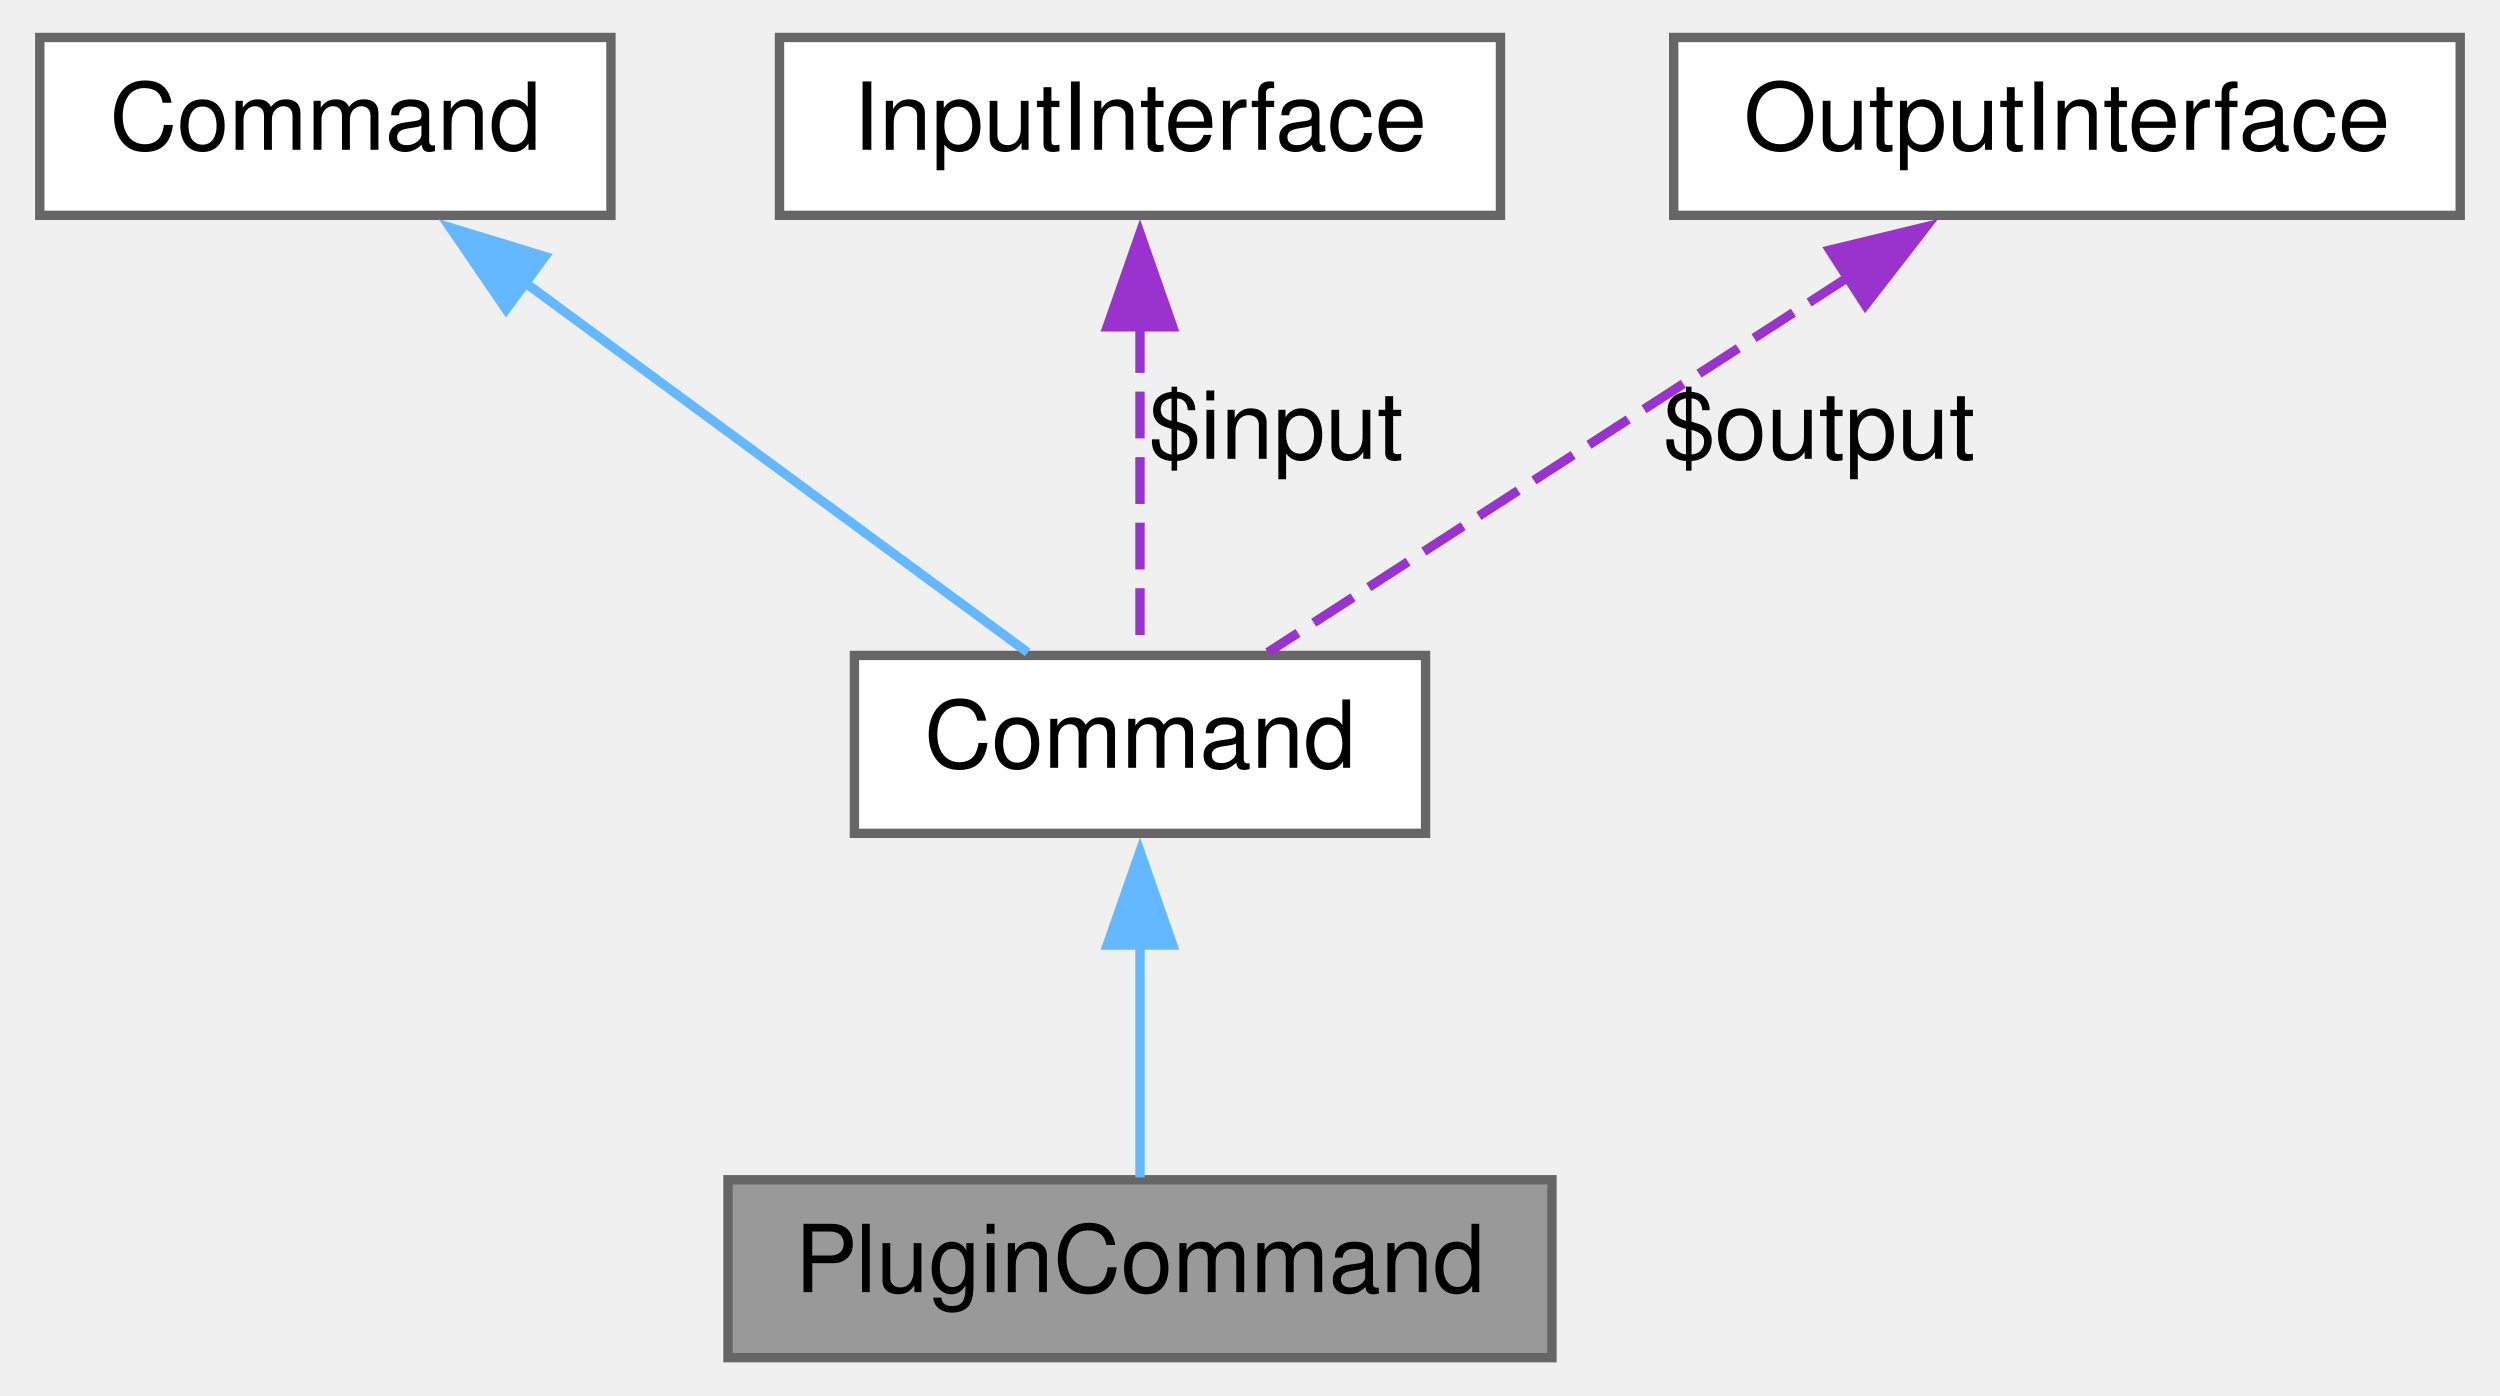
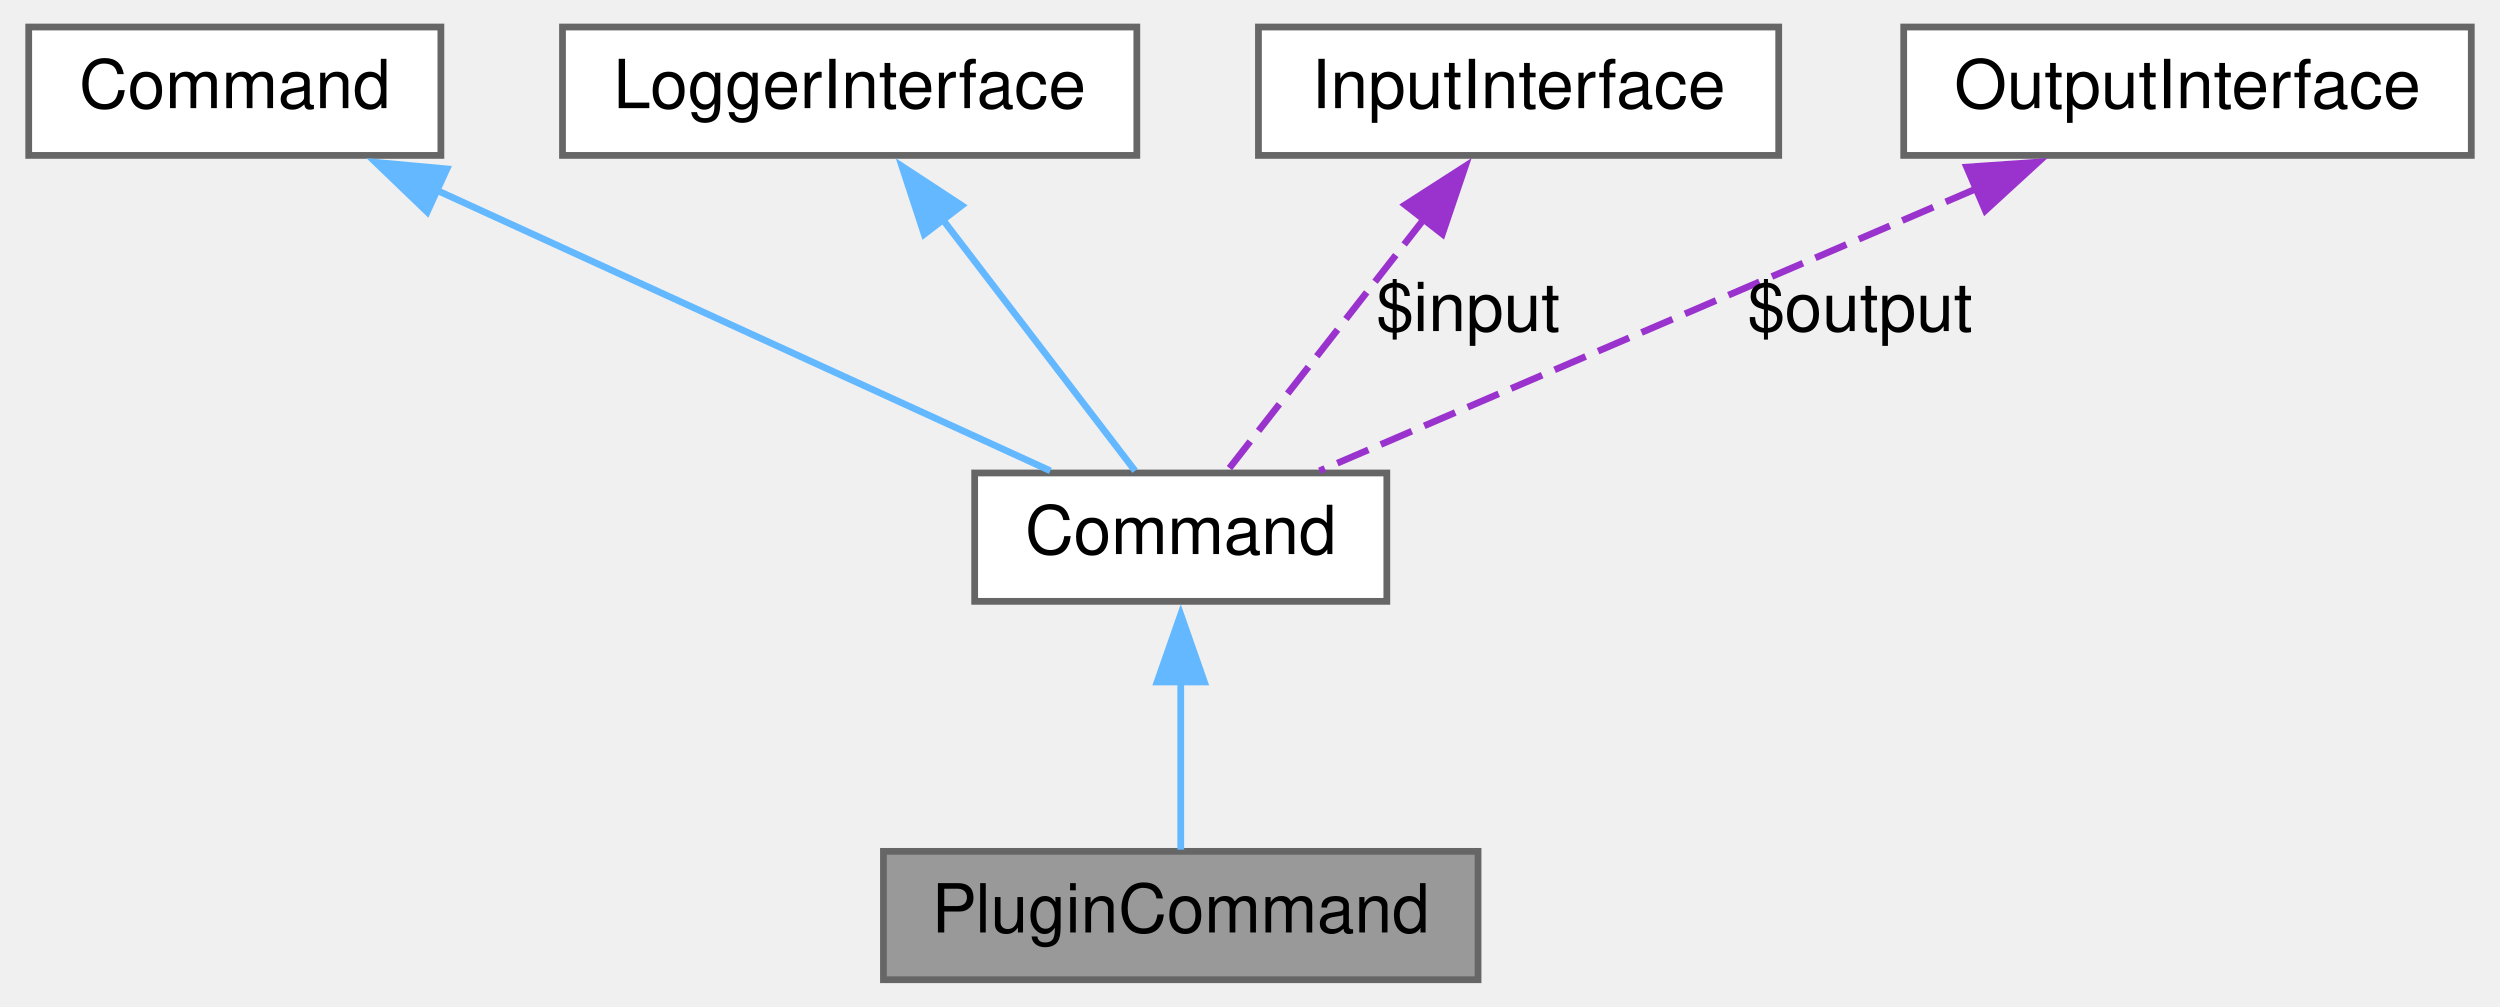
- <svg xmlns="http://www.w3.org/2000/svg" xmlns:xlink="http://www.w3.org/1999/xlink" width="267pt" height="149pt" viewBox="0.00 0.00 266.50 149.00">
+ <svg xmlns="http://www.w3.org/2000/svg" xmlns:xlink="http://www.w3.org/1999/xlink" width="370pt" height="149pt" viewBox="0.00 0.00 369.50 149.00">
  <g id="graph0" class="graph" transform="scale(1 1) rotate(0) translate(4 145)">
    <g id="node1" class="node">
      <g id="a_node1">
        <a xlink:title=" ">
-           <polygon fill="#999999" stroke="#666666" points="161.5,-19 73.5,-19 73.5,0 161.5,0 161.5,-19" />
-           <text text-anchor="middle" x="117.5" y="-7" font-family="Helvetica,sans-Serif" font-size="10.00">PluginCommand</text>
+           <polygon fill="#999999" stroke="#666666" points="214.5,-19 126.5,-19 126.5,0 214.5,0 214.5,-19" />
+           <text text-anchor="middle" x="170.5" y="-7" font-family="Helvetica,sans-Serif" font-size="10.00">PluginCommand</text>
        </a>
      </g>
    </g>
    <g id="node2" class="node">
      <g id="a_node2">
        <a xlink:href="class_z_m_1_1_command_1_1_command.html" target="_top" xlink:title=" ">
-           <polygon fill="white" stroke="#666666" points="148,-75 87,-75 87,-56 148,-56 148,-75" />
-           <text text-anchor="middle" x="117.5" y="-63" font-family="Helvetica,sans-Serif" font-size="10.00">Command</text>
+           <polygon fill="white" stroke="#666666" points="201,-75 140,-75 140,-56 201,-56 201,-75" />
+           <text text-anchor="middle" x="170.5" y="-63" font-family="Helvetica,sans-Serif" font-size="10.00">Command</text>
        </a>
      </g>
    </g>
    <g id="edge1" class="edge">
-       <path fill="none" stroke="#63b8ff" d="M117.5,-44.11C117.5,-35.52 117.5,-25.97 117.5,-19.25" />
-       <polygon fill="#63b8ff" stroke="#63b8ff" points="114,-44.07 117.5,-54.07 121,-44.07 114,-44.07" />
+       <path fill="none" stroke="#63b8ff" d="M170.5,-44.11C170.5,-35.52 170.5,-25.97 170.5,-19.25" />
+       <polygon fill="#63b8ff" stroke="#63b8ff" points="167,-44.07 170.5,-54.07 174,-44.07 167,-44.07" />
    </g>
    <g id="node3" class="node">
      <g id="a_node3">
        <a xlink:title=" ">
          <polygon fill="white" stroke="#666666" points="61,-141 0,-141 0,-122 61,-122 61,-141" />
          <text text-anchor="middle" x="30.5" y="-129" font-family="Helvetica,sans-Serif" font-size="10.00">Command</text>
        </a>
      </g>
    </g>
    <g id="edge2" class="edge">
-       <path fill="none" stroke="#63b8ff" d="M51.72,-114.89C68.62,-102.46 91.66,-85.51 105.51,-75.32" />
-       <polygon fill="#63b8ff" stroke="#63b8ff" points="49.8,-111.96 43.82,-120.7 53.95,-117.6 49.8,-111.96" />
+       <path fill="none" stroke="#63b8ff" d="M60.17,-116.94C87.63,-104.38 127.66,-86.08 151.2,-75.32" />
+       <polygon fill="#63b8ff" stroke="#63b8ff" points="58.98,-113.63 51.34,-120.97 61.89,-120 58.98,-113.63" />
    </g>
    <g id="node4" class="node">
      <g id="a_node4">
        <a xlink:title=" ">
-           <polygon fill="white" stroke="#666666" points="156,-141 79,-141 79,-122 156,-122 156,-141" />
-           <text text-anchor="middle" x="117.5" y="-129" font-family="Helvetica,sans-Serif" font-size="10.00">InputInterface</text>
+           <polygon fill="white" stroke="#666666" points="164,-141 79,-141 79,-122 164,-122 164,-141" />
+           <text text-anchor="middle" x="121.5" y="-129" font-family="Helvetica,sans-Serif" font-size="10.00">LoggerInterface</text>
        </a>
      </g>
    </g>
    <g id="edge3" class="edge">
-       <path fill="none" stroke="#9a32cd" stroke-dasharray="5,2" d="M117.5,-110.18C117.5,-98.44 117.5,-84.27 117.5,-75.32" />
-       <polygon fill="#9a32cd" stroke="#9a32cd" points="114,-110.09 117.5,-120.09 121,-110.09 114,-110.09" />
-       <text text-anchor="middle" x="132" y="-96" font-family="Helvetica,sans-Serif" font-size="10.00"> $input</text>
+       <path fill="none" stroke="#63b8ff" d="M135.08,-112.76C144.41,-100.58 156.38,-84.94 163.74,-75.32" />
+       <polygon fill="#63b8ff" stroke="#63b8ff" points="132.53,-110.33 129.23,-120.4 138.09,-114.59 132.53,-110.33" />
    </g>
    <g id="node5" class="node">
      <g id="a_node5">
        <a xlink:title=" ">
-           <polygon fill="white" stroke="#666666" points="258.5,-141 174.5,-141 174.5,-122 258.5,-122 258.5,-141" />
-           <text text-anchor="middle" x="216.5" y="-129" font-family="Helvetica,sans-Serif" font-size="10.00">OutputInterface</text>
+           <polygon fill="white" stroke="#666666" points="259,-141 182,-141 182,-122 259,-122 259,-141" />
+           <text text-anchor="middle" x="220.5" y="-129" font-family="Helvetica,sans-Serif" font-size="10.00">InputInterface</text>
        </a>
      </g>
    </g>
    <g id="edge4" class="edge">
-       <path fill="none" stroke="#9a32cd" stroke-dasharray="5,2" d="M193.16,-115.41C173.86,-102.94 147.13,-85.65 131.15,-75.32" />
-       <polygon fill="#9a32cd" stroke="#9a32cd" points="191.17,-118.29 201.46,-120.78 194.97,-112.41 191.17,-118.29" />
-       <text text-anchor="middle" x="190" y="-96" font-family="Helvetica,sans-Serif" font-size="10.00"> $output</text>
+       <path fill="none" stroke="#9a32cd" stroke-dasharray="5,2" d="M206.64,-112.76C197.13,-100.58 184.91,-84.94 177.39,-75.32" />
+       <polygon fill="#9a32cd" stroke="#9a32cd" points="203.7,-114.68 212.62,-120.41 209.22,-110.37 203.7,-114.68" />
+       <text text-anchor="middle" x="213" y="-96" font-family="Helvetica,sans-Serif" font-size="10.00"> $input</text>
+     </g>
+     <g id="node6" class="node">
+       <g id="a_node6">
+         <a xlink:title=" ">
+           <polygon fill="white" stroke="#666666" points="361.5,-141 277.5,-141 277.5,-122 361.5,-122 361.5,-141" />
+           <text text-anchor="middle" x="319.5" y="-129" font-family="Helvetica,sans-Serif" font-size="10.00">OutputInterface</text>
+         </a>
+       </g>
+     </g>
+     <g id="edge5" class="edge">
+       <path fill="none" stroke="#9a32cd" stroke-dasharray="5,2" d="M288.31,-117.1C259.07,-104.54 216.2,-86.13 191.04,-75.32" />
+       <polygon fill="#9a32cd" stroke="#9a32cd" points="286.82,-120.27 297.39,-121 289.58,-113.84 286.82,-120.27" />
+       <text text-anchor="middle" x="271" y="-96" font-family="Helvetica,sans-Serif" font-size="10.00"> $output</text>
    </g>
  </g>
</svg>
